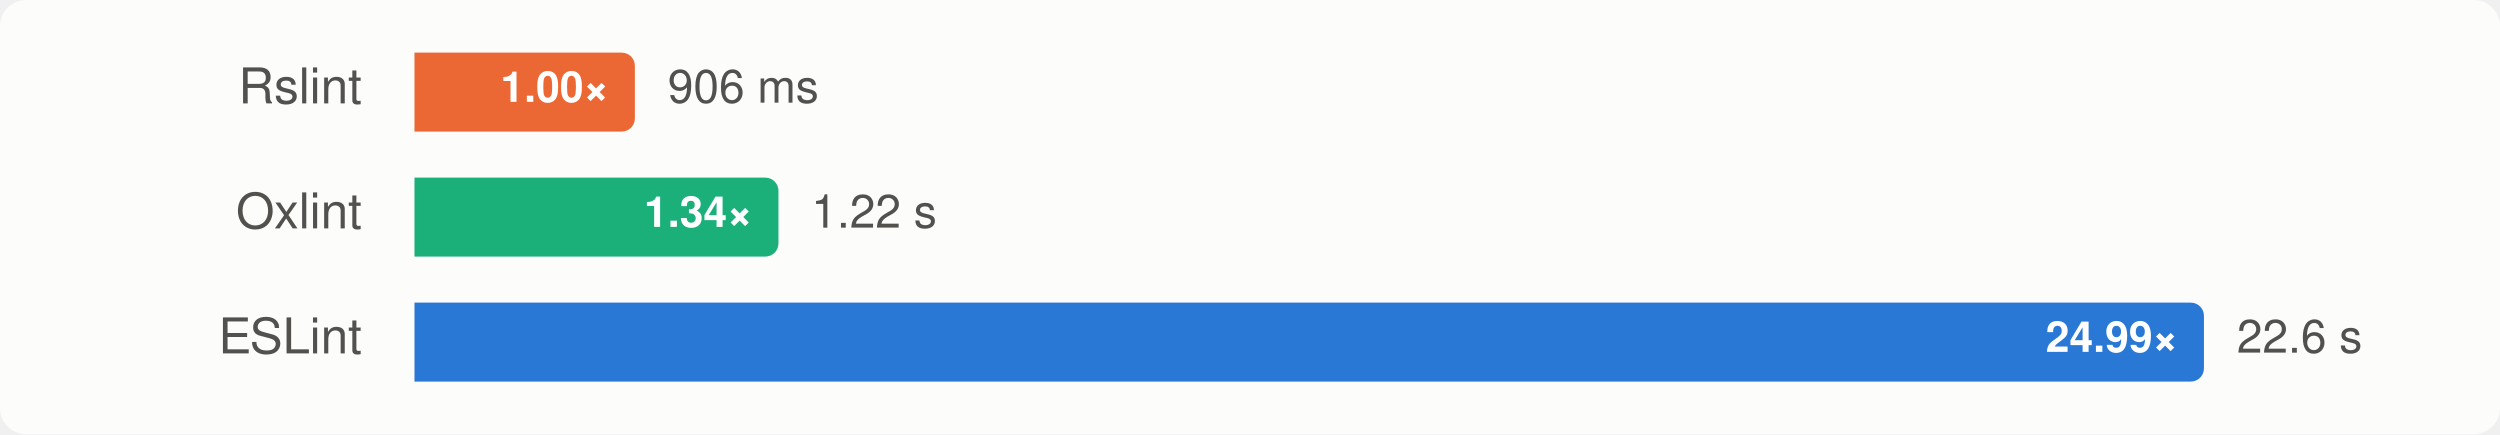
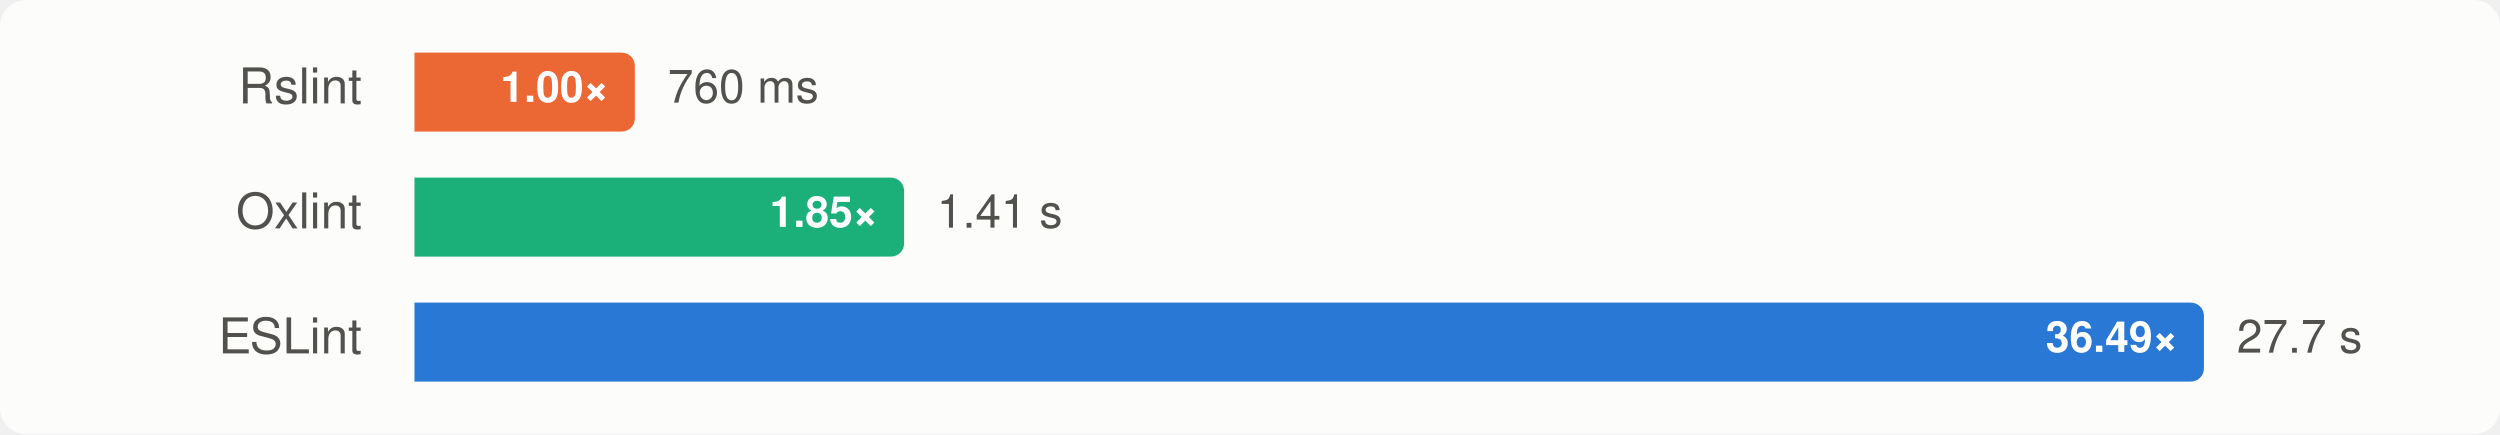
<svg xmlns="http://www.w3.org/2000/svg" width="760" height="132" viewBox="0 0 760 132" font-family="-apple-system, BlinkMacSystemFont, 'Segoe UI', Helvetica, Arial, sans-serif" role="img" aria-label="Group A, rsbuild: median wall time, lower is better">
  <style>
    .surface { fill: #fcfcfb; }
    .t-primary { fill: #0b0b0b; }
    .t-secondary { fill: #52514e; }
    .ratio { fill: #ffffff; }
    .bar-eslint { fill: #2a78d6; }
    .bar-rslint { fill: #eb6834; }
    .bar-oxlint { fill: #1baf7a; }
    .bar-biome { fill: #eda100; }
    @media (prefers-color-scheme: dark) {
      .surface { fill: #1a1a19; }
      .t-primary { fill: #f0efec; }
      .t-secondary { fill: #c3c2b7; }
      .bar-eslint { fill: #3987e5; }
      .bar-rslint { fill: #d95926; }
      .bar-oxlint { fill: #199e70; }
      .bar-biome { fill: #c98500; }
    }
  </style>
  <rect class="surface" width="760" height="132" rx="8" />
  <g>
    <text class="t-secondary" x="110" y="28" text-anchor="end" dominant-baseline="central" font-size="15">Rslint</text>
    <path class="bar-rslint" d="M126,16H189A4,4 0 0 1 193,20V36A4,4 0 0 1 189,40H126Z" />
    <text class="ratio" x="185" y="28" text-anchor="end" dominant-baseline="central" font-size="13" font-weight="700">1.00×</text>
-     <text class="t-secondary" x="203" y="28" dominant-baseline="central" font-size="14">906 ms</text>
+     <text class="t-secondary" x="203" y="28" dominant-baseline="central" font-size="14">760 ms</text>
  </g>
  <g>
    <text class="t-secondary" x="110" y="66" text-anchor="end" dominant-baseline="central" font-size="15">Oxlint</text>
-     <path class="bar-oxlint" d="M126,54H232.653A4,4 0 0 1 236.653,58V74A4,4 0 0 1 232.653,78H126Z" />
-     <text class="ratio" x="228.653" y="66" text-anchor="end" dominant-baseline="central" font-size="13" font-weight="700">1.34×</text>
-     <text class="t-secondary" x="246.653" y="66" dominant-baseline="central" font-size="14">1.22 s</text>
+     <path class="bar-oxlint" d="M126,54H270.849A4,4 0 0 1 274.849,58V74A4,4 0 0 1 270.849,78H126Z" />
+     <text class="ratio" x="266.849" y="66" text-anchor="end" dominant-baseline="central" font-size="13" font-weight="700">1.85×</text>
+     <text class="t-secondary" x="284.849" y="66" dominant-baseline="central" font-size="14">1.41 s</text>
  </g>
  <g>
    <text class="t-secondary" x="110" y="104" text-anchor="end" dominant-baseline="central" font-size="15">ESLint</text>
    <path class="bar-eslint" d="M126,92H666A4,4 0 0 1 670,96V112A4,4 0 0 1 666,116H126Z" />
-     <text class="ratio" x="662" y="104" text-anchor="end" dominant-baseline="central" font-size="13" font-weight="700">24.99×</text>
-     <text class="t-secondary" x="680" y="104" dominant-baseline="central" font-size="14">22.6 s</text>
+     <text class="ratio" x="662" y="104" text-anchor="end" dominant-baseline="central" font-size="13" font-weight="700">36.49×</text>
+     <text class="t-secondary" x="680" y="104" dominant-baseline="central" font-size="14">27.7 s</text>
  </g>
</svg>
